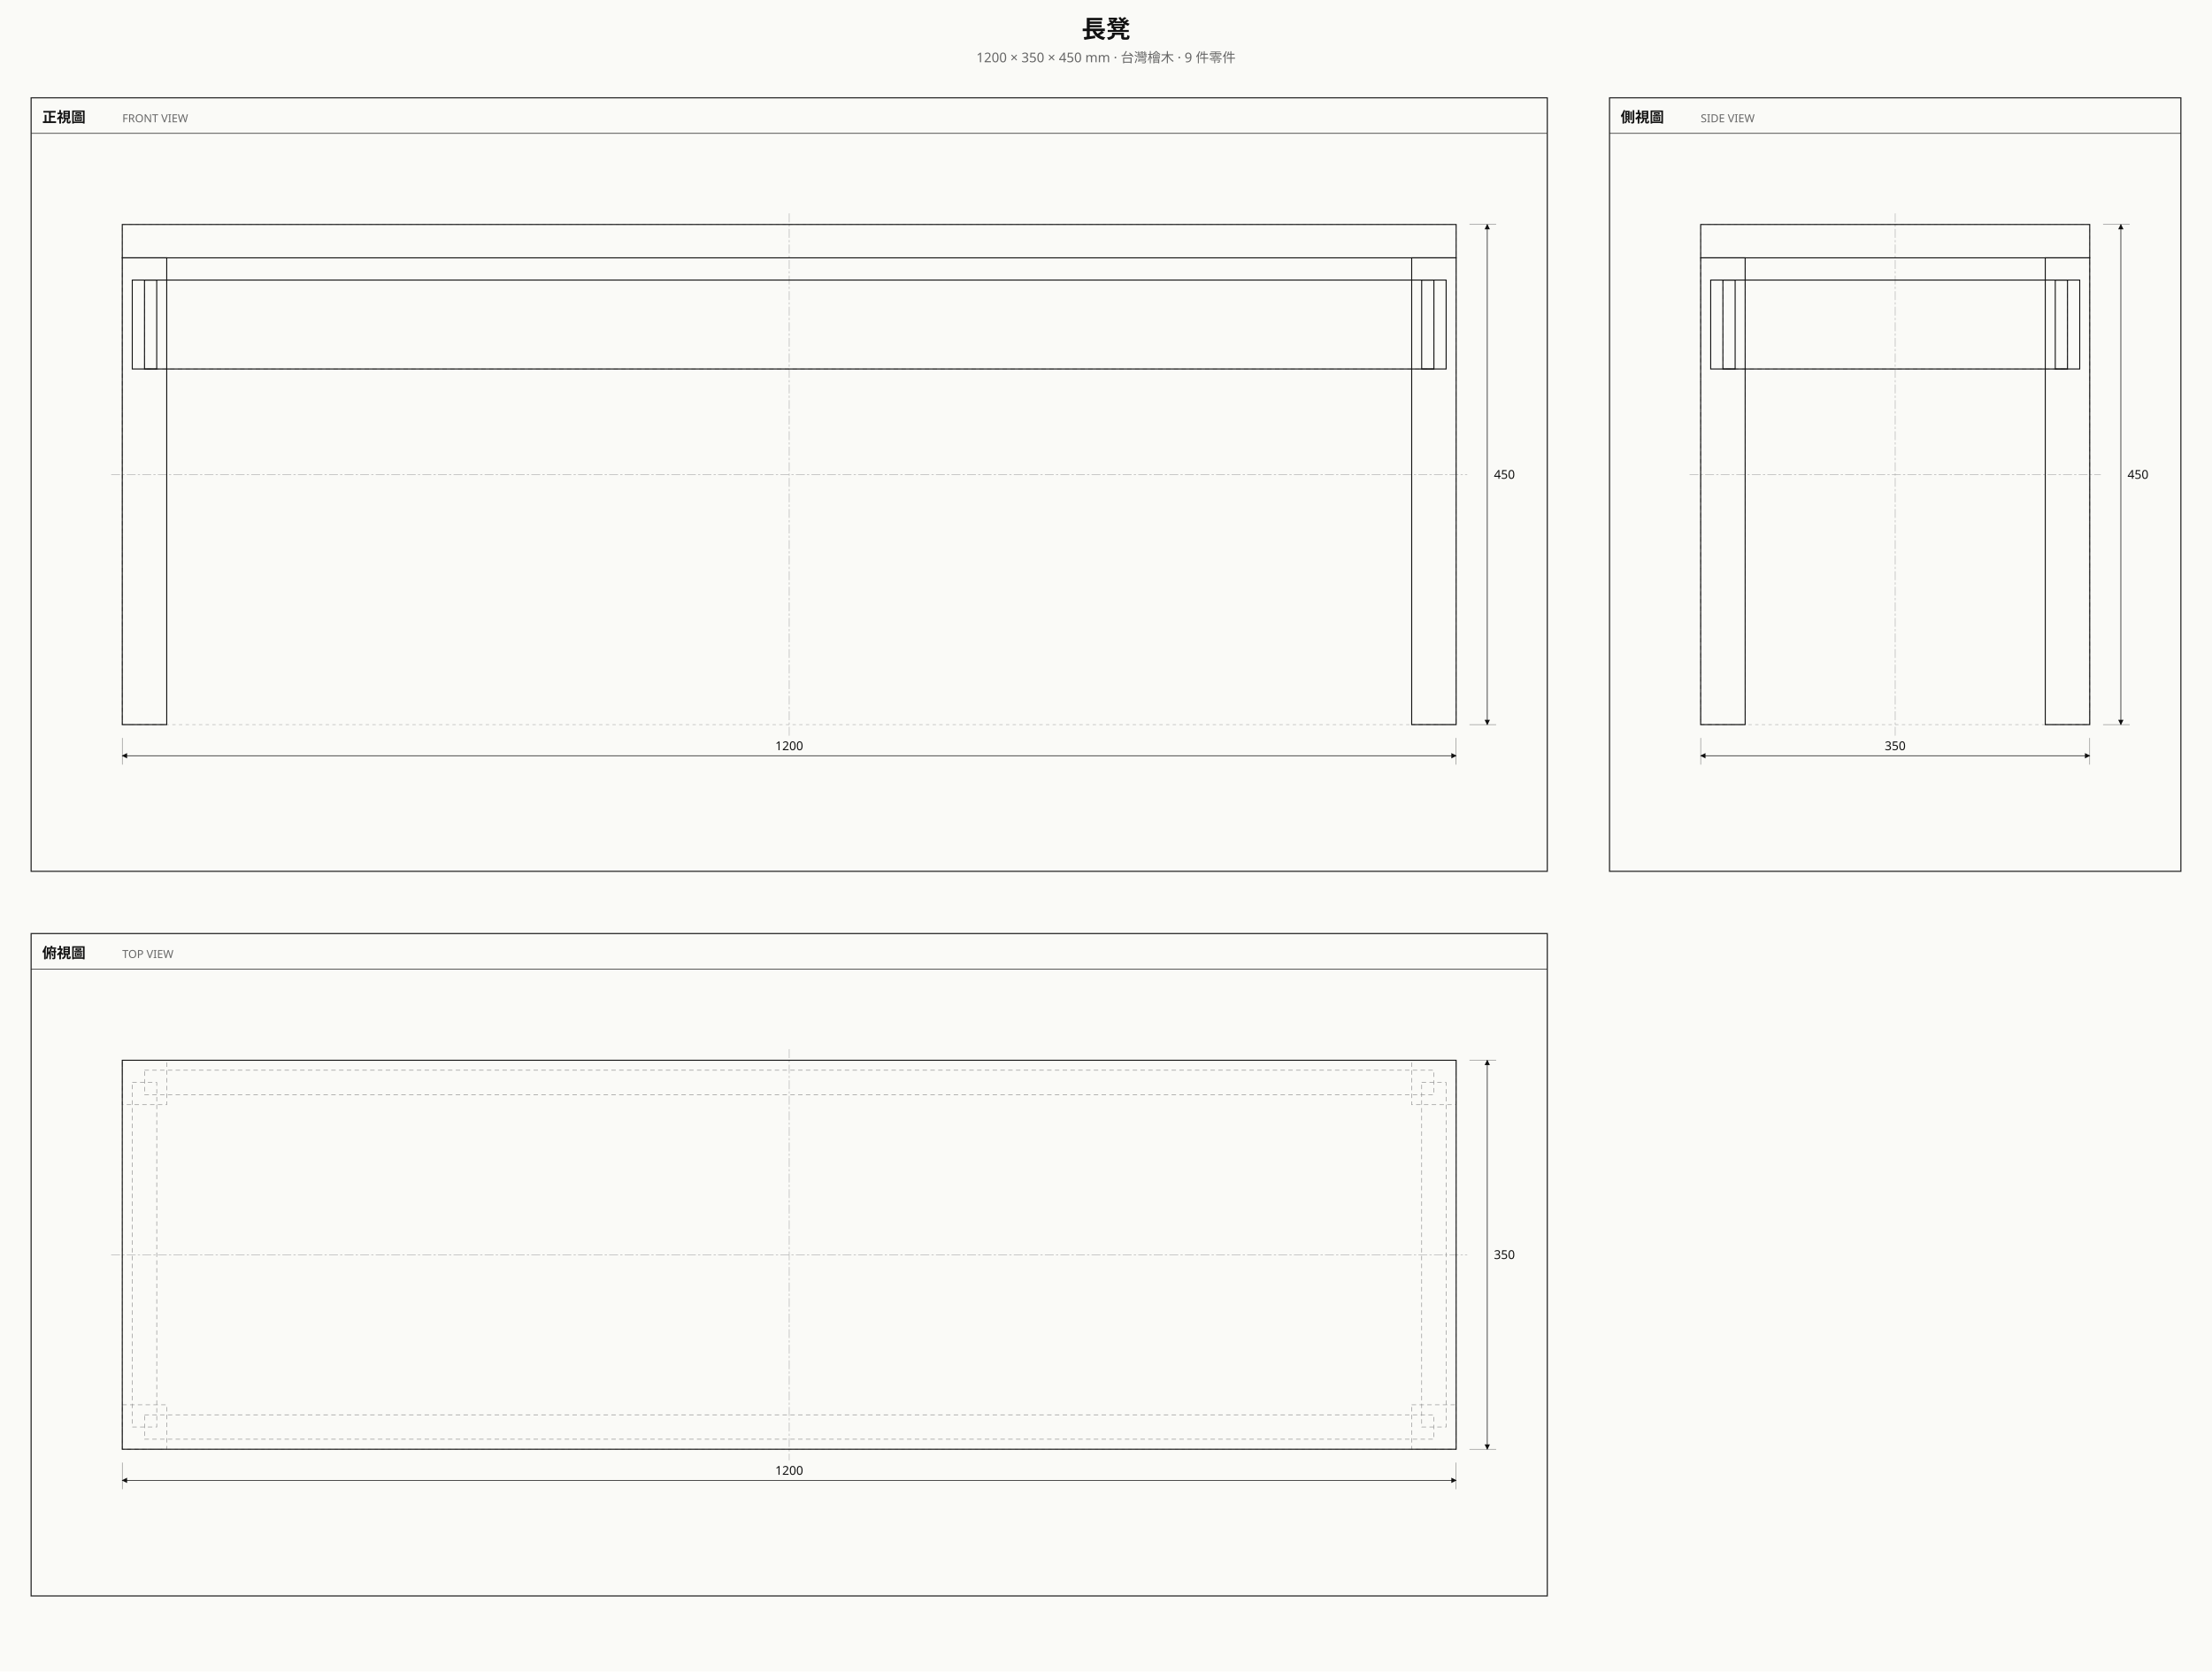
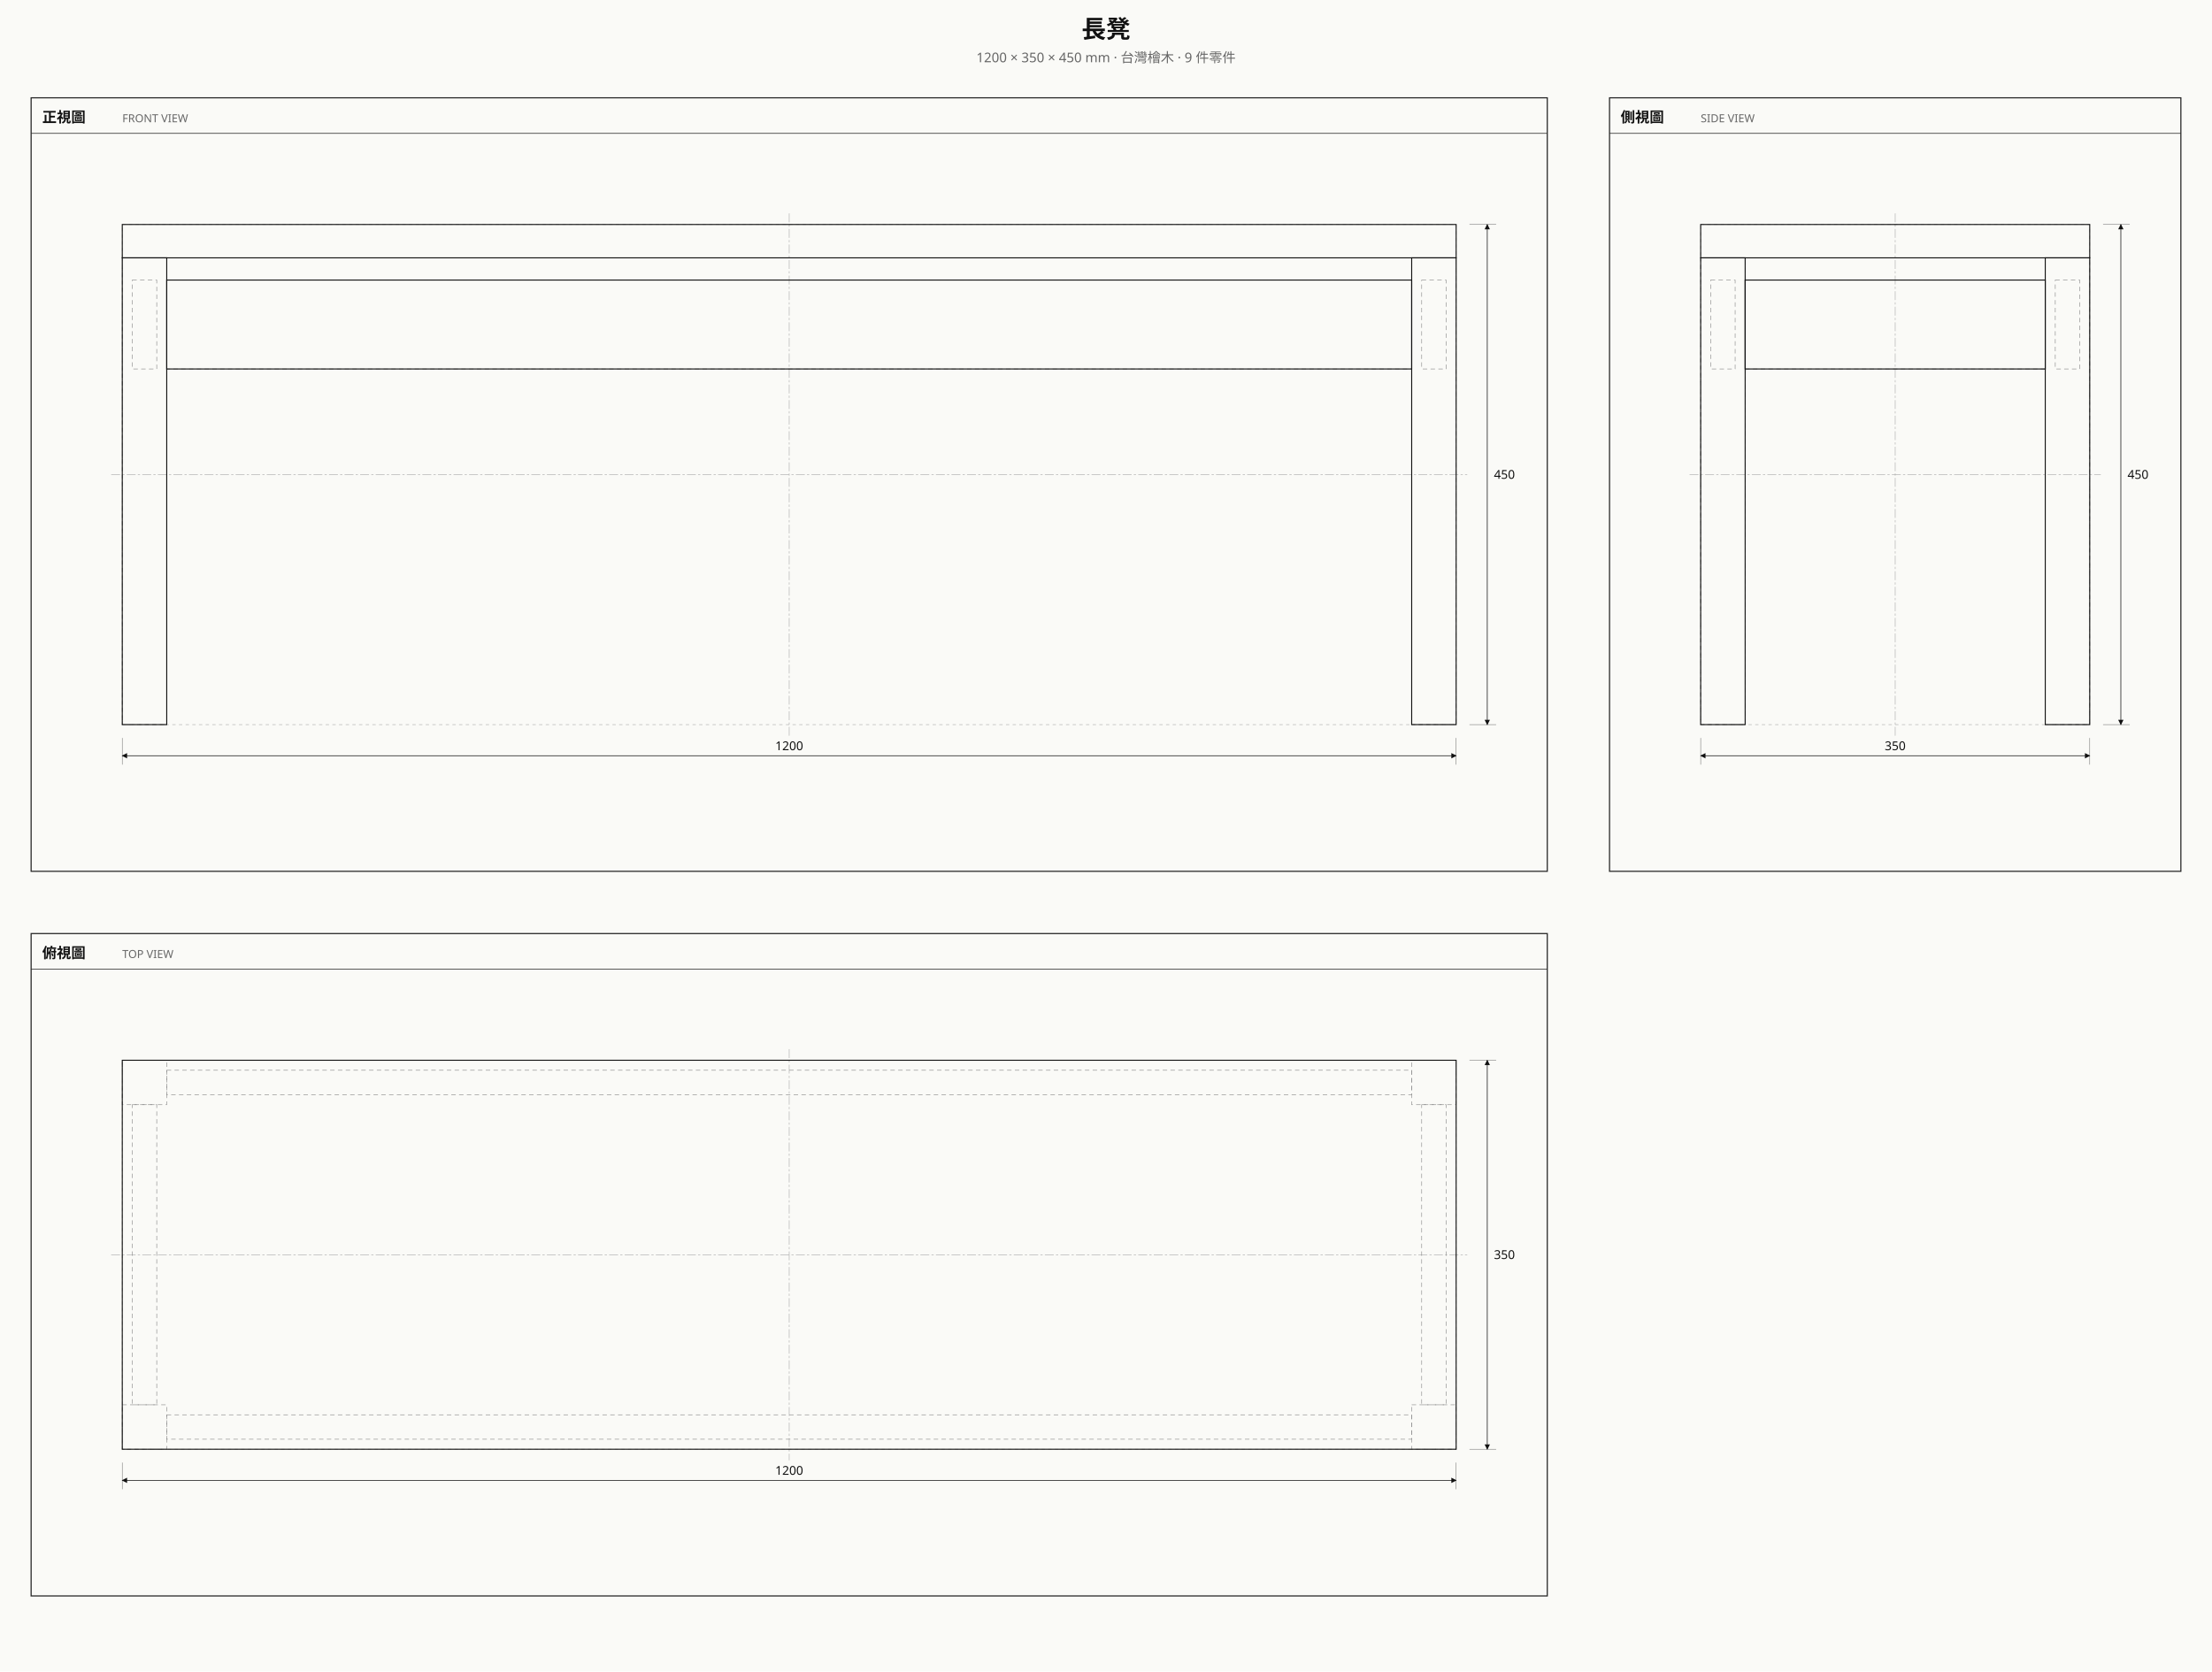
<svg xmlns="http://www.w3.org/2000/svg" viewBox="-20 -10 1990 1504" width="1990">
  <defs>
    <marker id="arr-front" viewBox="0 0 10 10" refX="9" refY="5" markerWidth="8" markerHeight="8" orient="auto-start-reverse">
      <path d="M 0 0 L 10 5 L 0 10 z" fill="#111" />
    </marker>
    <marker id="arr-side" viewBox="0 0 10 10" refX="9" refY="5" markerWidth="8" markerHeight="8" orient="auto-start-reverse">
      <path d="M 0 0 L 10 5 L 0 10 z" fill="#111" />
    </marker>
    <marker id="arr-top" viewBox="0 0 10 10" refX="9" refY="5" markerWidth="8" markerHeight="8" orient="auto-start-reverse">
      <path d="M 0 0 L 10 5 L 0 10 z" fill="#111" />
    </marker>
  </defs>
  <rect x="-20" y="-10" width="1990" height="1504" fill="#fafaf7" />
  <text x="975" y="24" text-anchor="middle" font-size="22" font-weight="700" fill="#111" font-family="sans-serif">長凳</text>
  <text x="975" y="46" text-anchor="middle" font-size="12" fill="#666" font-family="sans-serif">1200 × 350 × 450 mm · 台灣檜木 · 9 件零件</text>
  <g transform="translate(0, 70)">
    <g transform="translate(690.0, 572.0)">
      <rect x="-682.0" y="-564.0" width="1364.0" height="696.0" fill="none" stroke="#222" stroke-width="1" />
      <line x1="-682.0" y1="-532.0" x2="682.0" y2="-532.0" stroke="#222" stroke-width="0.6" />
      <text x="-672.0" y="-542.0" font-size="13" font-weight="700" fill="#111" font-family="sans-serif">正視圖</text>
      <text x="-600.0" y="-542.0" font-size="10" fill="#666" font-family="sans-serif">FRONT VIEW</text>
      <g stroke="#888" stroke-width="0.5" stroke-dasharray="8 2 2 2" opacity="0.7">
        <line x1="0" y1="-460.0" x2="0" y2="10.0" />
        <line x1="-610.0" y1="-225.0" x2="610.0" y2="-225.0" />
      </g>
      <rect x="-600.0" y="-450.0" width="1200.0" height="450.0" fill="none" stroke="#999" stroke-dasharray="3 3" stroke-width="0.5" opacity="0.8" />
-       <rect x="-580.0" y="-400.0" width="1160.0" height="80.0" fill="none" stroke="#888" stroke-width="0.5" stroke-dasharray="4 3" />
+       <rect x="-560.0" y="-400.0" width="1120.0" height="80.0" fill="none" stroke="#888" stroke-width="0.5" stroke-dasharray="4 3" />
      <rect x="-600.0" y="-420.0" width="40.0" height="420.0" fill="none" stroke="#888" stroke-width="0.5" stroke-dasharray="4 3" />
      <rect x="560.0" y="-420.0" width="40.0" height="420.0" fill="none" stroke="#888" stroke-width="0.5" stroke-dasharray="4 3" />
-       <rect x="-591.0" y="-400.0" width="22.0" height="80.0" fill="none" stroke="#111" stroke-width="0.9" />
-       <rect x="569.0" y="-400.0" width="22.0" height="80.0" fill="none" stroke="#111" stroke-width="0.9" />
-       <rect x="-580.0" y="-400.0" width="1160.0" height="80.0" fill="none" stroke="#111" stroke-width="0.9" />
+       <rect x="-591.0" y="-400.0" width="22.0" height="80.0" fill="none" stroke="#888" stroke-width="0.5" stroke-dasharray="4 3" />
+       <rect x="569.0" y="-400.0" width="22.0" height="80.0" fill="none" stroke="#888" stroke-width="0.5" stroke-dasharray="4 3" />
+       <rect x="-560.0" y="-400.0" width="1120.0" height="80.0" fill="none" stroke="#111" stroke-width="0.9" />
      <rect x="-600.0" y="-450.0" width="1200.0" height="30.0" fill="none" stroke="#111" stroke-width="0.9" />
      <rect x="-600.0" y="-420.0" width="40.0" height="420.0" fill="none" stroke="#111" stroke-width="0.9" />
      <rect x="560.0" y="-420.0" width="40.0" height="420.0" fill="none" stroke="#111" stroke-width="0.9" />
      <g stroke="#111" fill="#111" stroke-width="0.6" font-family="sans-serif">
        <line x1="-600.0" y1="12.0" x2="-600.0" y2="36.0" stroke-width="0.4" stroke="#666" />
        <line x1="600.0" y1="12.0" x2="600.0" y2="36.0" stroke-width="0.4" stroke="#666" />
        <line x1="-600.0" y1="28.0" x2="600.0" y2="28.0" marker-start="url(#arr-front)" marker-end="url(#arr-front)" />
        <text x="0" y="23.0" text-anchor="middle" font-size="11" stroke="none">1200</text>
      </g>
      <g stroke="#111" fill="#111" stroke-width="0.6" font-family="sans-serif">
        <line x1="612.0" y1="-450.0" x2="636.0" y2="-450.0" stroke-width="0.4" stroke="#666" />
        <line x1="612.0" y1="0.0" x2="636.0" y2="0.0" stroke-width="0.4" stroke="#666" />
        <line x1="628.0" y1="-450.0" x2="628.0" y2="0.0" marker-start="url(#arr-front)" marker-end="url(#arr-front)" />
        <text x="634.0" y="-225.0" text-anchor="start" dominant-baseline="middle" font-size="11" stroke="none">450</text>
      </g>
    </g>
    <g transform="translate(1420, 0)">
      <g transform="translate(265.0, 572.0)">
        <rect x="-257.0" y="-564.0" width="514.0" height="696.0" fill="none" stroke="#222" stroke-width="1" />
        <line x1="-257.0" y1="-532.0" x2="257.0" y2="-532.0" stroke="#222" stroke-width="0.6" />
        <text x="-247.0" y="-542.0" font-size="13" font-weight="700" fill="#111" font-family="sans-serif">側視圖</text>
        <text x="-175.0" y="-542.0" font-size="10" fill="#666" font-family="sans-serif">SIDE VIEW</text>
        <g stroke="#888" stroke-width="0.5" stroke-dasharray="8 2 2 2" opacity="0.7">
          <line x1="0" y1="-460.0" x2="0" y2="10.0" />
          <line x1="-185.0" y1="-225.0" x2="185.0" y2="-225.0" />
        </g>
        <rect x="-175.0" y="-450.0" width="350.0" height="450.0" fill="none" stroke="#999" stroke-dasharray="3 3" stroke-width="0.5" opacity="0.8" />
-         <rect x="-155.0" y="-400.0" width="310.0" height="80.0" fill="none" stroke="#888" stroke-width="0.5" stroke-dasharray="4 3" />
+         <rect x="-135.0" y="-400.0" width="270.0" height="80.0" fill="none" stroke="#888" stroke-width="0.5" stroke-dasharray="4 3" />
        <rect x="-175.0" y="-420.0" width="40.0" height="420.0" fill="none" stroke="#888" stroke-width="0.5" stroke-dasharray="4 3" />
        <rect x="135.0" y="-420.0" width="40.0" height="420.0" fill="none" stroke="#888" stroke-width="0.5" stroke-dasharray="4 3" />
-         <rect x="-166.0" y="-400.0" width="22.0" height="80.0" fill="none" stroke="#111" stroke-width="0.9" />
-         <rect x="144.0" y="-400.0" width="22.0" height="80.0" fill="none" stroke="#111" stroke-width="0.9" />
-         <rect x="-155.0" y="-400.0" width="310.0" height="80.0" fill="none" stroke="#111" stroke-width="0.9" />
+         <rect x="-166.0" y="-400.0" width="22.0" height="80.0" fill="none" stroke="#888" stroke-width="0.5" stroke-dasharray="4 3" />
+         <rect x="144.0" y="-400.0" width="22.0" height="80.0" fill="none" stroke="#888" stroke-width="0.5" stroke-dasharray="4 3" />
+         <rect x="-135.0" y="-400.0" width="270.0" height="80.0" fill="none" stroke="#111" stroke-width="0.9" />
        <rect x="-175.0" y="-450.0" width="350.0" height="30.0" fill="none" stroke="#111" stroke-width="0.9" />
        <rect x="-175.0" y="-420.0" width="40.0" height="420.0" fill="none" stroke="#111" stroke-width="0.9" />
        <rect x="135.0" y="-420.0" width="40.0" height="420.0" fill="none" stroke="#111" stroke-width="0.9" />
        <g stroke="#111" fill="#111" stroke-width="0.6" font-family="sans-serif">
          <line x1="-175.0" y1="12.0" x2="-175.0" y2="36.0" stroke-width="0.4" stroke="#666" />
          <line x1="175.0" y1="12.0" x2="175.0" y2="36.0" stroke-width="0.4" stroke="#666" />
          <line x1="-175.0" y1="28.0" x2="175.0" y2="28.0" marker-start="url(#arr-side)" marker-end="url(#arr-side)" />
          <text x="0" y="23.0" text-anchor="middle" font-size="11" stroke="none">350</text>
        </g>
        <g stroke="#111" fill="#111" stroke-width="0.6" font-family="sans-serif">
          <line x1="187.0" y1="-450.0" x2="211.0" y2="-450.0" stroke-width="0.4" stroke="#666" />
          <line x1="187.0" y1="0.0" x2="211.0" y2="0.0" stroke-width="0.4" stroke="#666" />
          <line x1="203.0" y1="-450.0" x2="203.0" y2="0.0" marker-start="url(#arr-side)" marker-end="url(#arr-side)" />
          <text x="209.0" y="-225.0" text-anchor="start" dominant-baseline="middle" font-size="11" stroke="none">450</text>
        </g>
      </g>
    </g>
    <g transform="translate(0, 752)">
      <g transform="translate(690.0, 297.0)">
        <rect x="-682.0" y="-289.0" width="1364.0" height="596.0" fill="none" stroke="#222" stroke-width="1" />
        <line x1="-682.0" y1="-257.0" x2="682.0" y2="-257.0" stroke="#222" stroke-width="0.6" />
        <text x="-672.0" y="-267.0" font-size="13" font-weight="700" fill="#111" font-family="sans-serif">俯視圖</text>
        <text x="-600.0" y="-267.0" font-size="10" fill="#666" font-family="sans-serif">TOP VIEW</text>
        <g stroke="#888" stroke-width="0.5" stroke-dasharray="8 2 2 2" opacity="0.7">
          <line x1="0" y1="-185.0" x2="0" y2="185.0" />
          <line x1="-610.0" y1="0.0" x2="610.0" y2="0.0" />
        </g>
        <rect x="-600.0" y="-175.0" width="1200.0" height="350.0" fill="none" stroke="#999" stroke-dasharray="3 3" stroke-width="0.5" opacity="0.8" />
-         <rect x="-580.0" y="-166.0" width="1160.0" height="22.0" fill="none" stroke="#888" stroke-width="0.5" stroke-dasharray="4 3" />
-         <rect x="-580.0" y="144.0" width="1160.0" height="22.0" fill="none" stroke="#888" stroke-width="0.5" stroke-dasharray="4 3" />
-         <rect x="-591.0" y="-155.0" width="22.0" height="310.0" fill="none" stroke="#888" stroke-width="0.5" stroke-dasharray="4 3" />
-         <rect x="569.0" y="-155.0" width="22.0" height="310.0" fill="none" stroke="#888" stroke-width="0.5" stroke-dasharray="4 3" />
+         <rect x="-560.0" y="-166.0" width="1120.0" height="22.0" fill="none" stroke="#888" stroke-width="0.5" stroke-dasharray="4 3" />
+         <rect x="-560.0" y="144.0" width="1120.0" height="22.0" fill="none" stroke="#888" stroke-width="0.5" stroke-dasharray="4 3" />
+         <rect x="-591.0" y="-135.0" width="22.0" height="270.0" fill="none" stroke="#888" stroke-width="0.5" stroke-dasharray="4 3" />
+         <rect x="569.0" y="-135.0" width="22.0" height="270.0" fill="none" stroke="#888" stroke-width="0.5" stroke-dasharray="4 3" />
        <rect x="-600.0" y="-175.0" width="40.0" height="40.0" fill="none" stroke="#888" stroke-width="0.5" stroke-dasharray="4 3" />
        <rect x="560.0" y="-175.0" width="40.0" height="40.0" fill="none" stroke="#888" stroke-width="0.5" stroke-dasharray="4 3" />
        <rect x="-600.0" y="135.0" width="40.0" height="40.0" fill="none" stroke="#888" stroke-width="0.5" stroke-dasharray="4 3" />
        <rect x="560.0" y="135.0" width="40.0" height="40.0" fill="none" stroke="#888" stroke-width="0.5" stroke-dasharray="4 3" />
        <rect x="-600.0" y="-175.0" width="1200.0" height="350.0" fill="none" stroke="#111" stroke-width="0.9" />
        <g stroke="#111" fill="#111" stroke-width="0.6" font-family="sans-serif">
          <line x1="-600.0" y1="187.0" x2="-600.0" y2="211.0" stroke-width="0.4" stroke="#666" />
          <line x1="600.0" y1="187.0" x2="600.0" y2="211.0" stroke-width="0.4" stroke="#666" />
          <line x1="-600.0" y1="203.0" x2="600.0" y2="203.0" marker-start="url(#arr-top)" marker-end="url(#arr-top)" />
          <text x="0" y="198.0" text-anchor="middle" font-size="11" stroke="none">1200</text>
        </g>
        <g stroke="#111" fill="#111" stroke-width="0.6" font-family="sans-serif">
          <line x1="612.0" y1="-175.0" x2="636.0" y2="-175.0" stroke-width="0.4" stroke="#666" />
          <line x1="612.0" y1="175.0" x2="636.0" y2="175.0" stroke-width="0.4" stroke="#666" />
          <line x1="628.0" y1="-175.0" x2="628.0" y2="175.0" marker-start="url(#arr-top)" marker-end="url(#arr-top)" />
          <text x="634.0" y="0.0" text-anchor="start" dominant-baseline="middle" font-size="11" stroke="none">350</text>
        </g>
      </g>
    </g>
  </g>
</svg>
